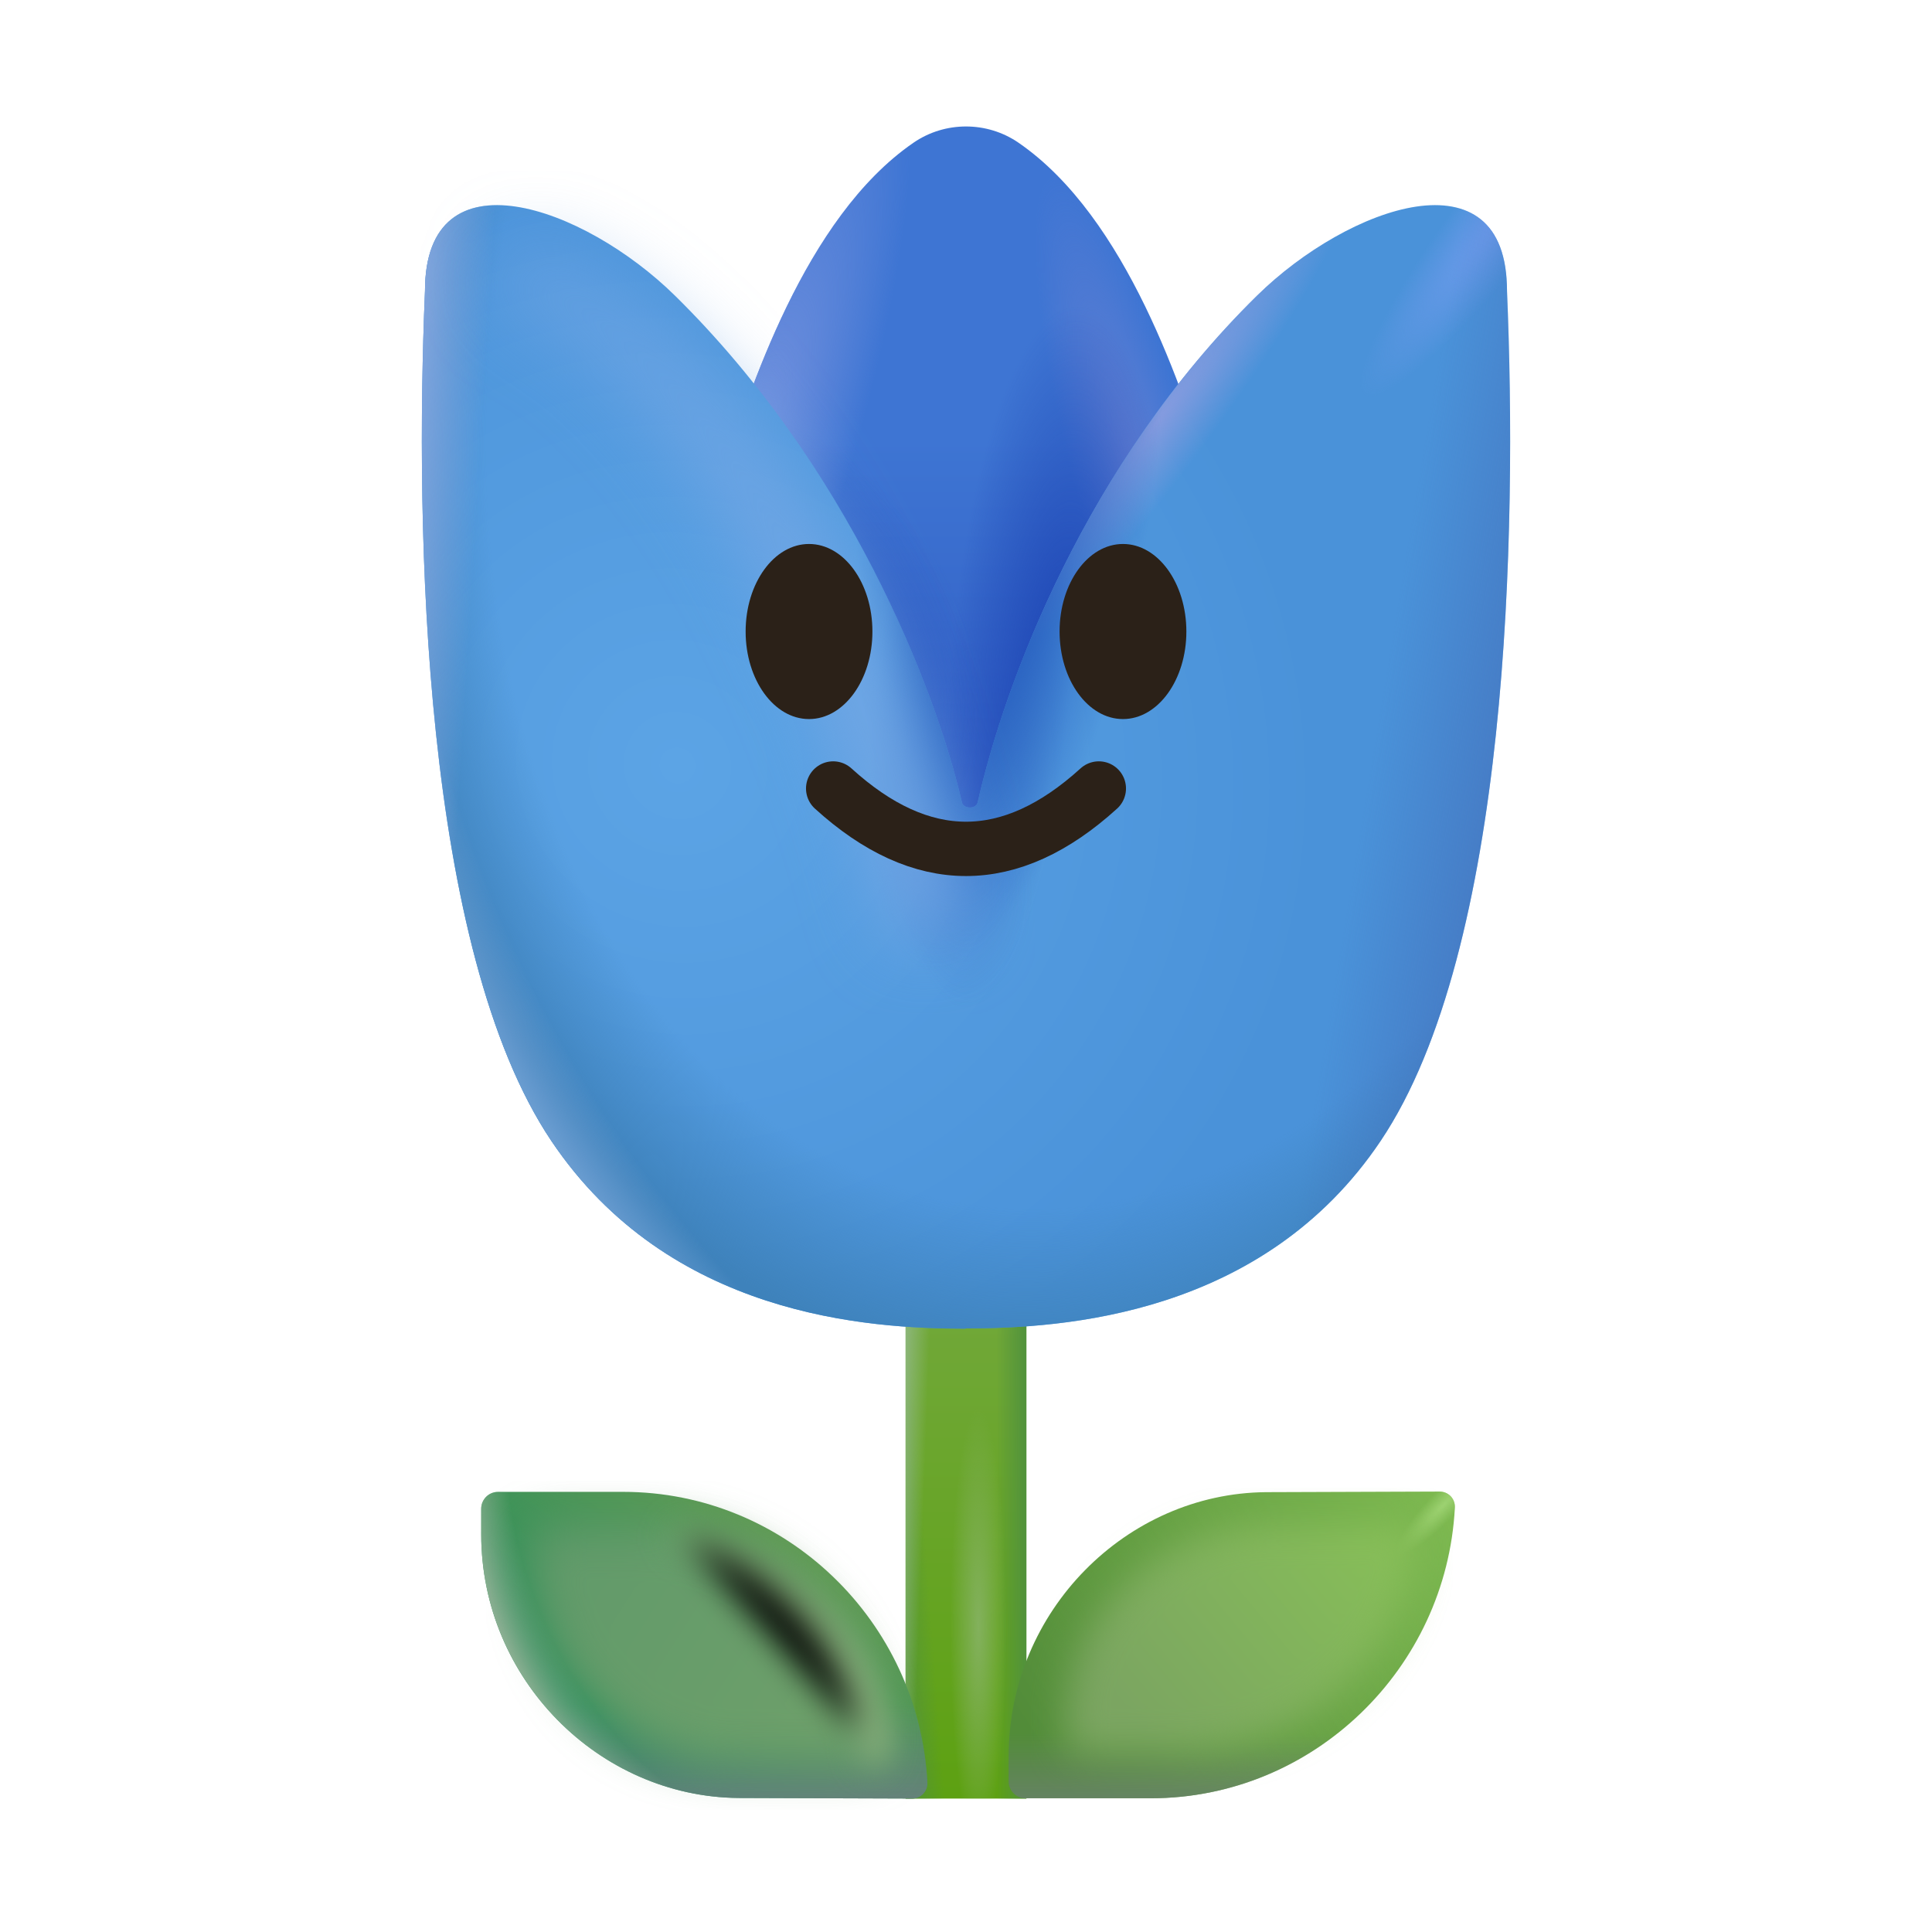
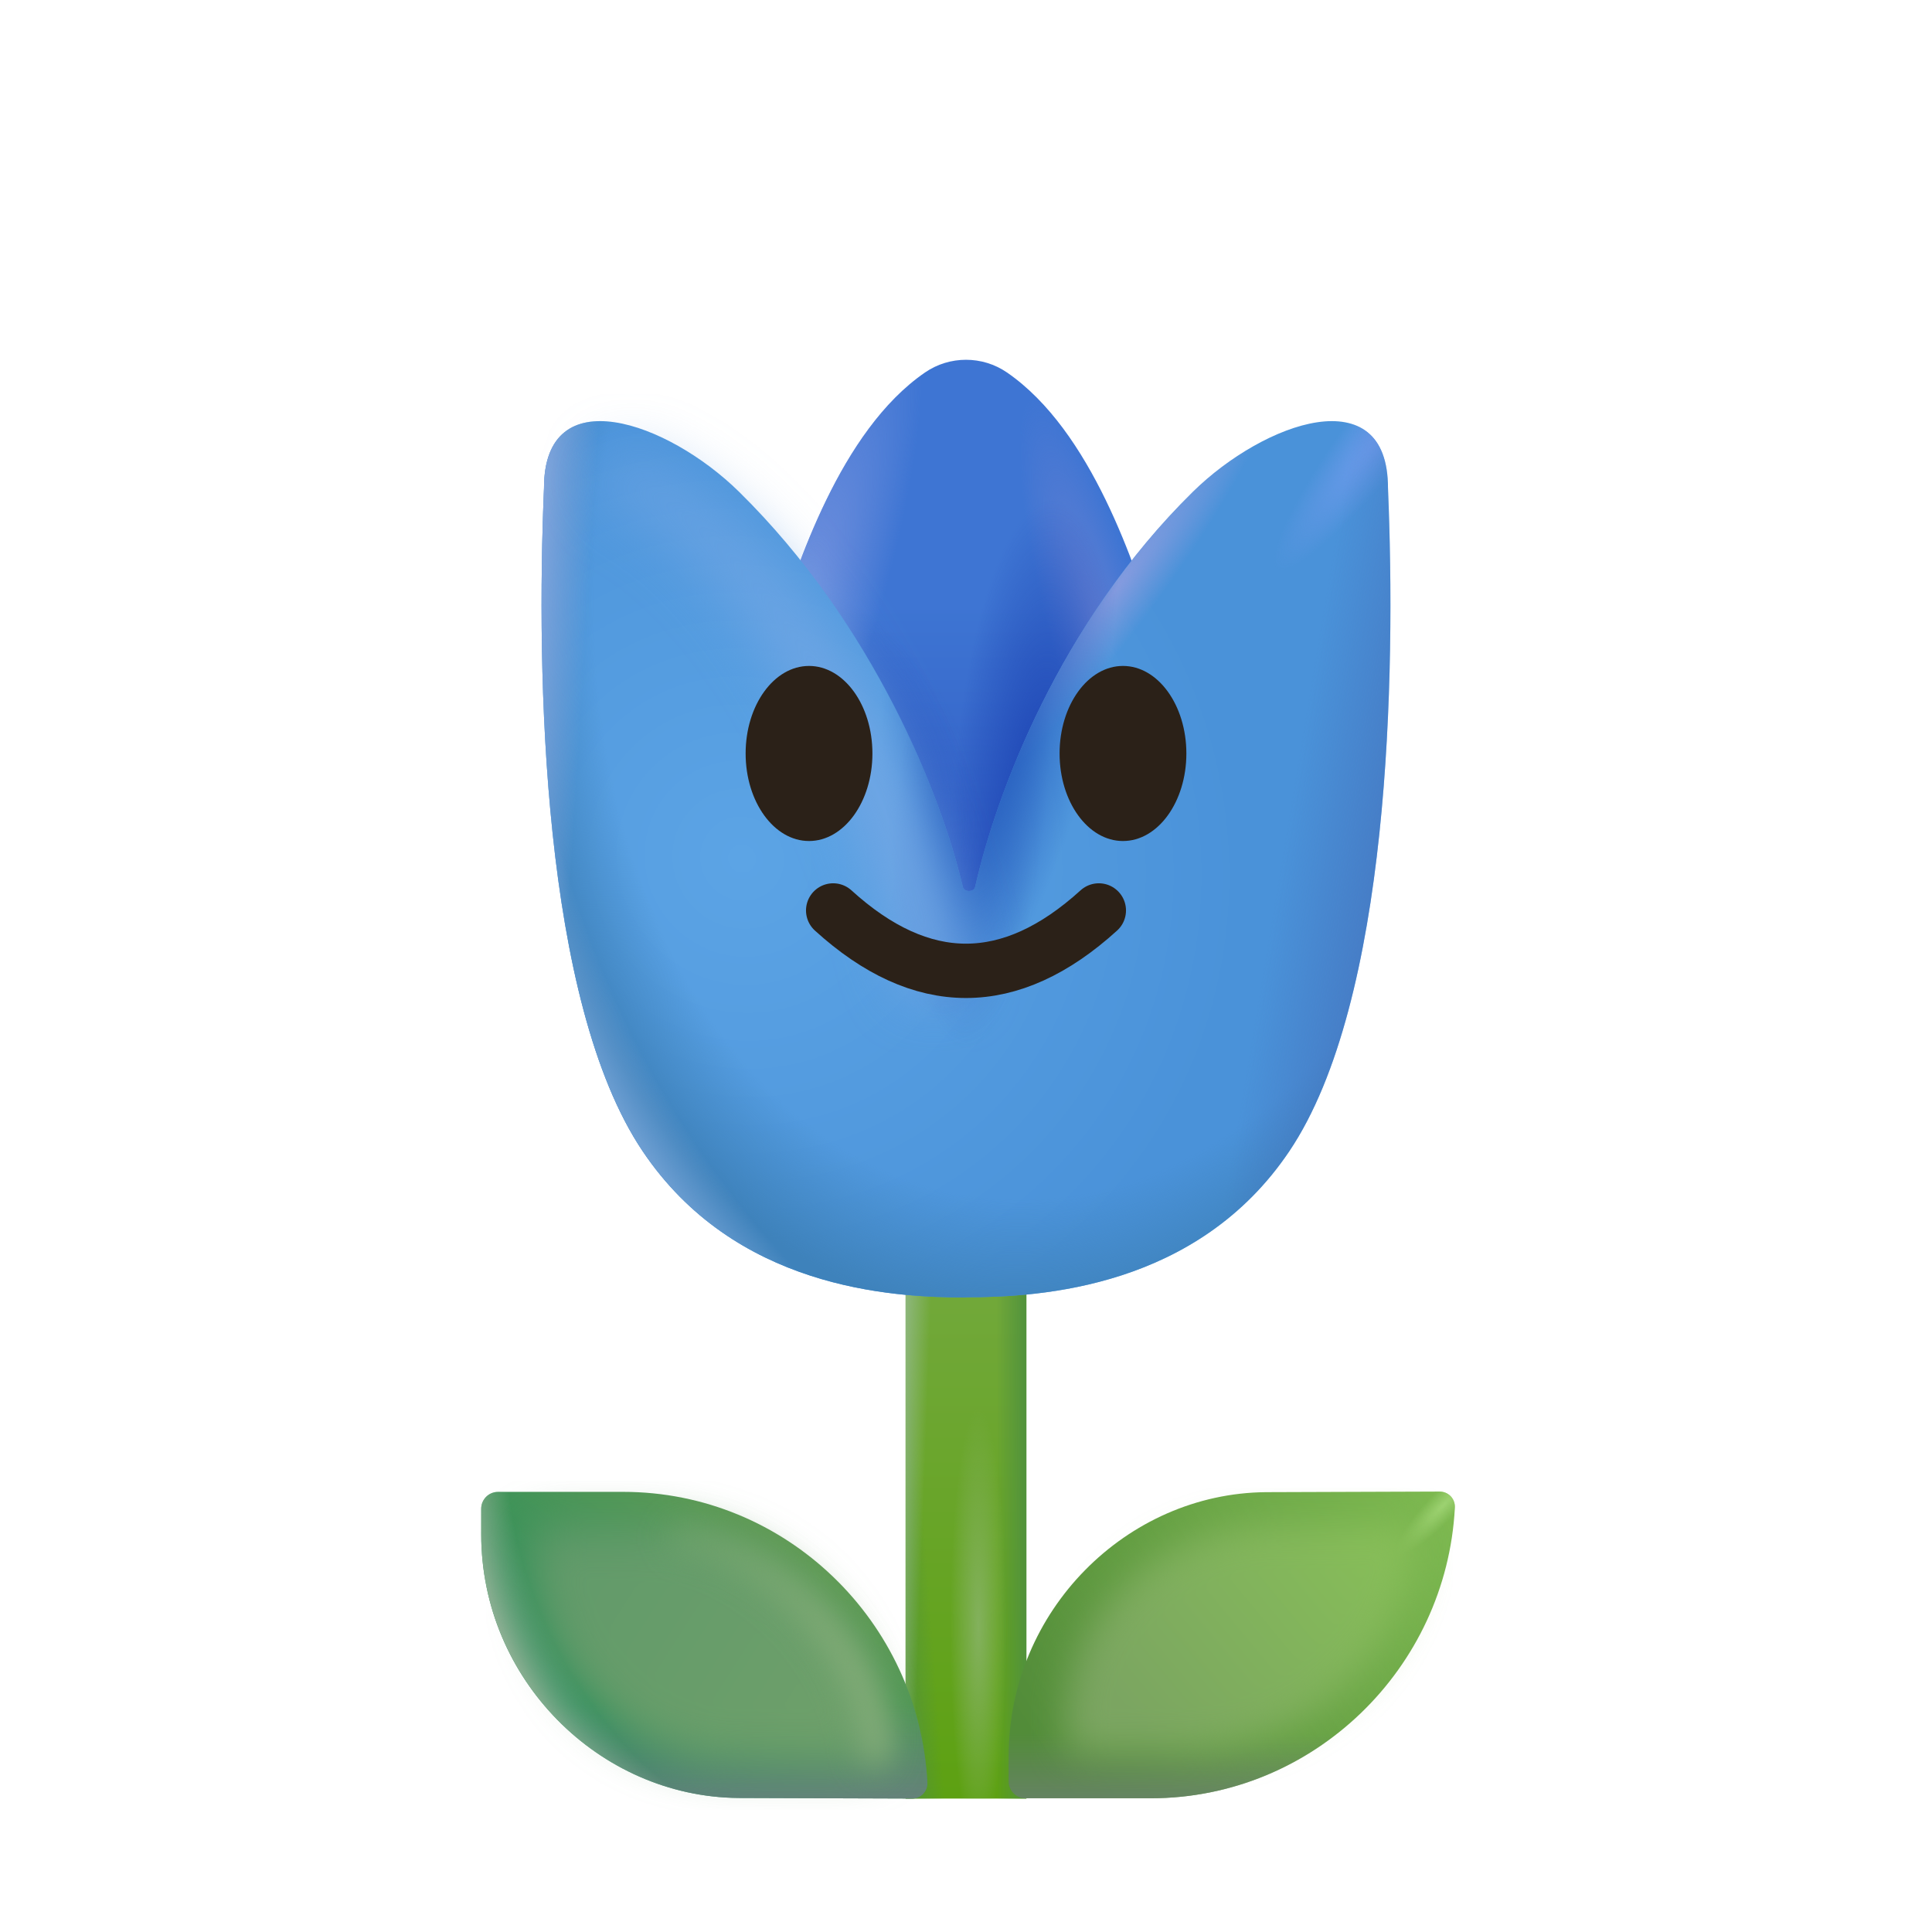
- <svg xmlns="http://www.w3.org/2000/svg" viewBox="0 0 32 32">
+ <svg xmlns="http://www.w3.org/2000/svg" viewBox="0 0 32 32" fill="none">
  <defs>
    <filter id="tul-filter0_f_28327_7534" x="8.056" y="24.535" width="7.218" height="5.43" filterUnits="userSpaceOnUse" color-interpolation-filters="sRGB">
      <feFlood flood-opacity="0" result="BackgroundImageFix" />
      <feBlend mode="normal" in="SourceGraphic" in2="BackgroundImageFix" result="shape" />
      <feGaussianBlur stdDeviation="0.375" result="effect1_foregroundBlur_28327_7534" />
    </filter>
    <filter id="tul-filter1_f_28327_7534" x="10.547" y="24.707" width="4.727" height="5.051" filterUnits="userSpaceOnUse" color-interpolation-filters="sRGB">
      <feFlood flood-opacity="0" result="BackgroundImageFix" />
      <feBlend mode="normal" in="SourceGraphic" in2="BackgroundImageFix" result="shape" />
      <feGaussianBlur stdDeviation="0.25" result="effect1_foregroundBlur_28327_7534" />
    </filter>
    <filter id="tul-filter2_f_28327_7534" x="17.067" y="24.644" width="6.997" height="4.988" filterUnits="userSpaceOnUse" color-interpolation-filters="sRGB">
      <feFlood flood-opacity="0" result="BackgroundImageFix" />
      <feBlend mode="normal" in="SourceGraphic" in2="BackgroundImageFix" result="shape" />
      <feGaussianBlur stdDeviation="0.3" result="effect1_foregroundBlur_28327_7534" />
    </filter>
    <filter id="tul-filter3_f_28327_7534" x="6.981" y="2.88" width="10.152" height="13.945" filterUnits="userSpaceOnUse" color-interpolation-filters="sRGB">
      <feFlood flood-opacity="0" result="BackgroundImageFix" />
      <feBlend mode="normal" in="SourceGraphic" in2="BackgroundImageFix" result="shape" />
      <feGaussianBlur stdDeviation="0.6" result="effect1_foregroundBlur_28327_7534" />
    </filter>
    <linearGradient id="tul-paint0_linear_28327_7534" x1="16.002" y1="29.795" x2="16.002" y2="20.316" gradientUnits="userSpaceOnUse">
      <stop stop-color="#5DA112" />
      <stop offset="1" stop-color="#74A93F" />
    </linearGradient>
    <linearGradient id="tul-paint1_linear_28327_7534" x1="14.878" y1="27.925" x2="15.503" y2="27.878" gradientUnits="userSpaceOnUse">
      <stop stop-color="#51923C" />
      <stop offset="1" stop-color="#51923C" stop-opacity="0" />
    </linearGradient>
    <linearGradient id="tul-paint2_linear_28327_7534" x1="17" y1="27.972" x2="16.503" y2="27.972" gradientUnits="userSpaceOnUse">
      <stop stop-color="#51923C" />
      <stop offset="1" stop-color="#51923C" stop-opacity="0" />
    </linearGradient>
    <linearGradient id="tul-paint3_linear_28327_7534" x1="14.909" y1="23.566" x2="15.347" y2="23.582" gradientUnits="userSpaceOnUse">
      <stop stop-color="#8FB87F" />
      <stop offset="1" stop-color="#8FB87F" stop-opacity="0" />
    </linearGradient>
    <radialGradient id="tul-paint4_radial_28327_7534" cx="0" cy="0" r="1" gradientUnits="userSpaceOnUse" gradientTransform="translate(16.206 26.941) rotate(90) scale(3.625 0.46875)">
      <stop stop-color="#83B15D" />
      <stop offset="1" stop-color="#83B15D" stop-opacity="0" />
    </radialGradient>
    <linearGradient id="tul-paint5_linear_28327_7534" x1="12.508" y1="24.71" x2="8.29" y2="30.421" gradientUnits="userSpaceOnUse">
      <stop offset="0.011" stop-color="#629B53" />
      <stop offset="1" stop-color="#008461" />
      <stop offset="1" stop-color="#4D9055" />
    </linearGradient>
    <linearGradient id="tul-paint6_linear_28327_7534" x1="13.883" y1="30.202" x2="13.883" y2="28.233" gradientUnits="userSpaceOnUse">
      <stop stop-color="#6F7E82" />
      <stop offset="1" stop-color="#6F7E82" stop-opacity="0" />
    </linearGradient>
    <radialGradient id="tul-paint7_radial_28327_7534" cx="0" cy="0" r="1" gradientUnits="userSpaceOnUse" gradientTransform="translate(12.7194 25.0972) rotate(158.54) scale(4.86879 6.63165)">
      <stop offset="0.841" stop-color="#92B196" stop-opacity="0" />
      <stop offset="1" stop-color="#92B196" />
    </radialGradient>
    <linearGradient id="tul-paint8_linear_28327_7534" x1="14.524" y1="28.733" x2="9.258" y2="25.374" gradientUnits="userSpaceOnUse">
      <stop stop-color="#6FA06A" />
      <stop offset="1" stop-color="#619A6A" />
    </linearGradient>
    <linearGradient id="tul-paint9_linear_28327_7534" x1="14.524" y1="27.102" x2="9.727" y2="24.352" gradientUnits="userSpaceOnUse">
      <stop stop-color="#86AD7A" />
      <stop offset="1" stop-color="#86AD7A" stop-opacity="0" />
    </linearGradient>
    <linearGradient id="tul-paint10_linear_28327_7534" x1="17.761" y1="29.785" x2="24.936" y2="25.005" gradientUnits="userSpaceOnUse">
      <stop stop-color="#528C39" />
      <stop offset="1" stop-color="#81BD52" />
    </linearGradient>
    <linearGradient id="tul-paint11_linear_28327_7534" x1="19.198" y1="30.123" x2="19.198" y2="28.717" gradientUnits="userSpaceOnUse">
      <stop stop-color="#6A806E" />
      <stop offset="1" stop-color="#6A806E" stop-opacity="0" />
    </linearGradient>
    <radialGradient id="tul-paint12_radial_28327_7534" cx="0" cy="0" r="1" gradientUnits="userSpaceOnUse" gradientTransform="translate(23.9169 24.9203) rotate(133.898) scale(1.14926 0.24366)">
      <stop stop-color="#9DD271" />
      <stop offset="1" stop-color="#9DD271" stop-opacity="0" />
    </radialGradient>
    <linearGradient id="tul-paint13_linear_28327_7534" x1="22.667" y1="25.244" x2="18.759" y2="28.478" gradientUnits="userSpaceOnUse">
      <stop stop-color="#87BE58" />
      <stop offset="1" stop-color="#7BA561" />
    </linearGradient>
    <linearGradient id="tul-paint14_linear_28327_7534" x1="16.264" y1="7.312" x2="16.264" y2="22.562" gradientUnits="userSpaceOnUse">
      <stop stop-color="#3E75D3" />
      <stop offset="1" stop-color="#1D38AD" />
    </linearGradient>
    <radialGradient id="tul-paint15_radial_28327_7534" cx="0" cy="0" r="1" gradientUnits="userSpaceOnUse" gradientTransform="translate(18.92 8.28601) rotate(164.544) scale(1.03752 5.55677)">
      <stop stop-color="#6580D3" />
      <stop offset="1" stop-color="#6580D3" stop-opacity="0" />
    </radialGradient>
    <radialGradient id="tul-paint16_radial_28327_7534" cx="0" cy="0" r="1" gradientUnits="userSpaceOnUse" gradientTransform="translate(17.6075 12.0625) rotate(-87.9454) scale(6.97323 1.92281)">
      <stop offset="0.146" stop-color="#1E46B5" />
      <stop offset="1" stop-color="#1E46B5" stop-opacity="0" />
    </radialGradient>
    <radialGradient id="tul-paint17_radial_28327_7534" cx="0" cy="0" r="1" gradientUnits="userSpaceOnUse" gradientTransform="translate(12.295 10.7813) rotate(-37.5479) scale(5.28162 6.92193)">
      <stop stop-color="#1E46B5" />
      <stop offset="0.668" stop-color="#1E46B5" stop-opacity="0" />
    </radialGradient>
    <radialGradient id="tul-paint18_radial_28327_7534" cx="0" cy="0" r="1" gradientUnits="userSpaceOnUse" gradientTransform="translate(11.8906 8.9375) rotate(18.7786) scale(1.74737 8.4415)">
      <stop stop-color="#7E97E0" />
      <stop offset="1" stop-color="#7E97E0" stop-opacity="0" />
    </radialGradient>
    <radialGradient id="tul-paint19_radial_28327_7534" cx="0" cy="0" r="1" gradientUnits="userSpaceOnUse" gradientTransform="translate(11.2325 12.7421) rotate(44.3281) scale(10.8339 10.4937)">
      <stop stop-color="#5CA4E5" />
      <stop offset="1" stop-color="#4A92D9" />
    </radialGradient>
    <radialGradient id="tul-paint20_radial_28327_7534" cx="0" cy="0" r="1" gradientUnits="userSpaceOnUse" gradientTransform="translate(17.9825 6.12498) rotate(96.9031) scale(16.4946 11.6565)">
      <stop offset="0.844" stop-color="#3E82BB" stop-opacity="0" />
      <stop offset="1" stop-color="#3E82BB" />
    </radialGradient>
    <radialGradient id="tul-paint21_radial_28327_7534" cx="0" cy="0" r="1" gradientUnits="userSpaceOnUse" gradientTransform="translate(16 8.81248) rotate(90) scale(7.9375 1.82689)">
      <stop stop-color="#2C5EBC" />
      <stop offset="1" stop-color="#2C5EBC" stop-opacity="0" />
    </radialGradient>
    <radialGradient id="tul-paint22_radial_28327_7534" cx="0" cy="0" r="1" gradientUnits="userSpaceOnUse" gradientTransform="translate(19.1511 7.03929) rotate(-53.3035) scale(5.50989 0.864094)">
      <stop stop-color="#859BDF" />
      <stop offset="1" stop-color="#859BDF" stop-opacity="0" />
    </radialGradient>
    <radialGradient id="tul-paint23_radial_28327_7534" cx="0" cy="0" r="1" gradientUnits="userSpaceOnUse" gradientTransform="translate(25.778 7.9979) rotate(149.81) scale(20.6375 21.9671)">
      <stop offset="0.913" stop-color="#86ADDE" stop-opacity="0" />
      <stop offset="0.989" stop-color="#86ADDE" />
    </radialGradient>
    <radialGradient id="tul-paint24_radial_28327_7534" cx="0" cy="0" r="1" gradientUnits="userSpaceOnUse" gradientTransform="translate(25.0126 3.43738) rotate(127.534) scale(3.96258 0.719317)">
      <stop stop-color="#6F9BEC" />
      <stop offset="1" stop-color="#6F9BEC" stop-opacity="0" />
    </radialGradient>
    <linearGradient id="tul-paint25_linear_28327_7534" x1="25.67" y1="15.75" x2="22.295" y2="15.188" gradientUnits="userSpaceOnUse">
      <stop stop-color="#436FBA" />
      <stop offset="1" stop-color="#436FBA" stop-opacity="0" />
    </linearGradient>
    <linearGradient id="tul-paint26_linear_28327_7534" x1="6.389" y1="8.062" x2="7.92" y2="8.156" gradientUnits="userSpaceOnUse">
      <stop stop-color="#98AFE5" />
      <stop offset="1" stop-color="#98AFE5" stop-opacity="0" />
    </linearGradient>
    <radialGradient id="tul-paint27_radial_28327_7534" cx="0" cy="0" r="1" gradientUnits="userSpaceOnUse" gradientTransform="translate(16.8262 9.62498) rotate(102.733) scale(6.66387 1.98921)">
      <stop stop-color="#245BBE" />
      <stop offset="1" stop-color="#245BBE" stop-opacity="0" />
    </radialGradient>
    <linearGradient id="tul-paint28_linear_28327_7534" x1="12.932" y1="10.457" x2="3.472" y2="-1.296" gradientUnits="userSpaceOnUse">
      <stop stop-color="#73A7E5" />
      <stop offset="1" stop-color="#73A7E5" stop-opacity="0" />
    </linearGradient>
  </defs>
  <path d="M17 19.66H15V29.79H17V19.66Z" fill="url(#tul-paint0_linear_28327_7534)" />
  <path d="M17 19.66H15V29.79H17V19.66Z" fill="url(#tul-paint1_linear_28327_7534)" />
  <path d="M17 19.66H15V29.79H17V19.66Z" fill="url(#tul-paint2_linear_28327_7534)" />
  <path d="M17 19.66H15V29.79H17V19.66Z" fill="url(#tul-paint3_linear_28327_7534)" />
  <path d="M17 19.66H15V29.79H17V19.66Z" fill="url(#tul-paint4_radial_28327_7534)" />
  <path d="M7.97 25.41C7.97 27.81 9.92 29.76 12.23 29.78L15.11 29.79C15.25 29.79 15.37 29.67 15.36 29.52C15.22 26.86 13.02 24.71 10.32 24.71H8.25C8.09 24.71 7.97 24.84 7.97 24.99V25.41Z" fill="url(#tul-paint5_linear_28327_7534)" />
  <path d="M7.97 25.41C7.97 27.81 9.92 29.76 12.23 29.78L15.11 29.79C15.25 29.79 15.37 29.67 15.36 29.52C15.22 26.86 13.02 24.71 10.32 24.71H8.25C8.09 24.71 7.97 24.84 7.97 24.99V25.41Z" fill="url(#tul-paint6_linear_28327_7534)" />
  <path d="M7.97 25.41C7.97 27.81 9.92 29.76 12.23 29.78L15.11 29.79C15.25 29.79 15.37 29.67 15.36 29.52C15.22 26.86 13.02 24.71 10.32 24.71H8.25C8.09 24.71 7.97 24.84 7.97 24.99V25.41Z" fill="url(#tul-paint7_radial_28327_7534)" />
  <g filter="url(#tul-filter0_f_28327_7534)">
    <path d="M8.806 25.826C8.806 27.683 10.315 29.192 12.102 29.207L14.33 29.215C14.438 29.215 14.531 29.122 14.524 29.006C14.415 26.948 12.713 25.285 10.624 25.285H9.023C8.899 25.285 8.806 25.386 8.806 25.502V25.826Z" fill="url(#tul-paint8_linear_28327_7534)" />
  </g>
  <g filter="url(#tul-filter1_f_28327_7534)">
    <path d="M11.297 25.457C12.454 25.613 14.337 26.97 14.524 29.008" stroke="url(#tul-paint9_linear_28327_7534)" stroke-width="0.5" stroke-linecap="round" />
  </g>
  <path d="M16.707 29.085C16.707 26.685 18.657 24.735 20.967 24.715L23.847 24.705C23.987 24.705 24.107 24.825 24.097 24.975C23.957 27.635 21.757 29.785 19.057 29.785H16.987C16.827 29.785 16.707 29.655 16.707 29.505V29.085Z" fill="url(#tul-paint10_linear_28327_7534)" />
  <path d="M16.707 29.085C16.707 26.685 18.657 24.735 20.967 24.715L23.847 24.705C23.987 24.705 24.107 24.825 24.097 24.975C23.957 27.635 21.757 29.785 19.057 29.785H16.987C16.827 29.785 16.707 29.655 16.707 29.505V29.085Z" fill="url(#tul-paint11_linear_28327_7534)" />
  <path d="M16.707 29.085C16.707 26.685 18.657 24.735 20.967 24.715L23.847 24.705C23.987 24.705 24.107 24.825 24.097 24.975C23.957 27.635 21.757 29.785 19.057 29.785H16.987C16.827 29.785 16.707 29.655 16.707 29.505V29.085Z" fill="url(#tul-paint12_radial_28327_7534)" />
  <g filter="url(#tul-filter2_f_28327_7534)">
    <path d="M17.667 28.51C17.667 26.721 19.196 25.267 21.008 25.252L23.267 25.244C23.377 25.244 23.471 25.334 23.463 25.445C23.354 27.429 21.628 29.032 19.51 29.032H17.887C17.761 29.032 17.667 28.935 17.667 28.824V28.51Z" fill="url(#tul-paint13_linear_28327_7534)" />
  </g>
-   <g transform="translate(16 19.66) scale(1.000) translate(-16 -19.7)">
+   <g transform="translate(16 19.66) scale(0.780) translate(-16 -19.7)">
    <path d="M11.957 7.933C12.403 6.537 13.326 3.645 15.13 2.404C15.652 2.045 16.348 2.045 16.87 2.404C18.674 3.645 19.597 6.537 20.043 7.933C20.066 8.007 20.088 8.076 20.109 8.141L16 14.438L11.891 8.141C11.912 8.076 11.934 8.007 11.957 7.933Z" fill="url(#tul-paint14_linear_28327_7534)" />
    <path d="M11.957 7.933C12.403 6.537 13.326 3.645 15.13 2.404C15.652 2.045 16.348 2.045 16.87 2.404C18.674 3.645 19.597 6.537 20.043 7.933C20.066 8.007 20.088 8.076 20.109 8.141L16 14.438L11.891 8.141C11.912 8.076 11.934 8.007 11.957 7.933Z" fill="url(#tul-paint15_radial_28327_7534)" />
    <path d="M11.957 7.933C12.403 6.537 13.326 3.645 15.13 2.404C15.652 2.045 16.348 2.045 16.87 2.404C18.674 3.645 19.597 6.537 20.043 7.933C20.066 8.007 20.088 8.076 20.109 8.141L16 14.438L11.891 8.141C11.912 8.076 11.934 8.007 11.957 7.933Z" fill="url(#tul-paint16_radial_28327_7534)" />
    <path d="M11.957 7.933C12.403 6.537 13.326 3.645 15.13 2.404C15.652 2.045 16.348 2.045 16.87 2.404C18.674 3.645 19.597 6.537 20.043 7.933C20.066 8.007 20.088 8.076 20.109 8.141L16 14.438L11.891 8.141C11.912 8.076 11.934 8.007 11.957 7.933Z" fill="url(#tul-paint17_radial_28327_7534)" />
    <path d="M11.957 7.933C12.403 6.537 13.326 3.645 15.13 2.404C15.652 2.045 16.348 2.045 16.87 2.404C18.674 3.645 19.597 6.537 20.043 7.933C20.066 8.007 20.088 8.076 20.109 8.141L16 14.438L11.891 8.141C11.912 8.076 11.934 8.007 11.957 7.933Z" fill="url(#tul-paint18_radial_28327_7534)" />
    <path d="M24.961 4.859C25.128 8.828 25.004 15.758 22.867 18.938C20.921 21.834 17.608 22.042 15.992 22.043L15.992 22.047C14.383 22.047 11.086 21.844 9.133 18.938C6.996 15.758 6.872 8.828 7.039 4.859C7.039 2.516 9.668 3.45 11.18 4.937C14.043 7.754 15.477 11.382 15.933 13.331C15.959 13.443 16.167 13.443 16.193 13.331C16.64 11.356 17.986 7.725 20.82 4.937C22.332 3.45 24.961 2.516 24.961 4.859Z" fill="url(#tul-paint19_radial_28327_7534)" />
    <path d="M24.961 4.859C25.128 8.828 25.004 15.758 22.867 18.938C20.921 21.834 17.608 22.042 15.992 22.043L15.992 22.047C14.383 22.047 11.086 21.844 9.133 18.938C6.996 15.758 6.872 8.828 7.039 4.859C7.039 2.516 9.668 3.45 11.18 4.937C14.043 7.754 15.477 11.382 15.933 13.331C15.959 13.443 16.167 13.443 16.193 13.331C16.64 11.356 17.986 7.725 20.82 4.937C22.332 3.45 24.961 2.516 24.961 4.859Z" fill="url(#tul-paint20_radial_28327_7534)" />
    <path d="M24.961 4.859C25.128 8.828 25.004 15.758 22.867 18.938C20.921 21.834 17.608 22.042 15.992 22.043L15.992 22.047C14.383 22.047 11.086 21.844 9.133 18.938C6.996 15.758 6.872 8.828 7.039 4.859C7.039 2.516 9.668 3.45 11.18 4.937C14.043 7.754 15.477 11.382 15.933 13.331C15.959 13.443 16.167 13.443 16.193 13.331C16.64 11.356 17.986 7.725 20.82 4.937C22.332 3.45 24.961 2.516 24.961 4.859Z" fill="url(#tul-paint21_radial_28327_7534)" />
    <path d="M24.961 4.859C25.128 8.828 25.004 15.758 22.867 18.938C20.921 21.834 17.608 22.042 15.992 22.043L15.992 22.047C14.383 22.047 11.086 21.844 9.133 18.938C6.996 15.758 6.872 8.828 7.039 4.859C7.039 2.516 9.668 3.45 11.18 4.937C14.043 7.754 15.477 11.382 15.933 13.331C15.959 13.443 16.167 13.443 16.193 13.331C16.64 11.356 17.986 7.725 20.82 4.937C22.332 3.45 24.961 2.516 24.961 4.859Z" fill="url(#tul-paint22_radial_28327_7534)" />
    <path d="M24.961 4.859C25.128 8.828 25.004 15.758 22.867 18.938C20.921 21.834 17.608 22.042 15.992 22.043L15.992 22.047C14.383 22.047 11.086 21.844 9.133 18.938C6.996 15.758 6.872 8.828 7.039 4.859C7.039 2.516 9.668 3.45 11.18 4.937C14.043 7.754 15.477 11.382 15.933 13.331C15.959 13.443 16.167 13.443 16.193 13.331C16.64 11.356 17.986 7.725 20.82 4.937C22.332 3.45 24.961 2.516 24.961 4.859Z" fill="url(#tul-paint23_radial_28327_7534)" />
    <path d="M24.961 4.859C25.128 8.828 25.004 15.758 22.867 18.938C20.921 21.834 17.608 22.042 15.992 22.043L15.992 22.047C14.383 22.047 11.086 21.844 9.133 18.938C6.996 15.758 6.872 8.828 7.039 4.859C7.039 2.516 9.668 3.45 11.18 4.937C14.043 7.754 15.477 11.382 15.933 13.331C15.959 13.443 16.167 13.443 16.193 13.331C16.64 11.356 17.986 7.725 20.82 4.937C22.332 3.45 24.961 2.516 24.961 4.859Z" fill="url(#tul-paint24_radial_28327_7534)" />
    <path d="M24.961 4.859C25.128 8.828 25.004 15.758 22.867 18.938C20.921 21.834 17.608 22.042 15.992 22.043L15.992 22.047C14.383 22.047 11.086 21.844 9.133 18.938C6.996 15.758 6.872 8.828 7.039 4.859C7.039 2.516 9.668 3.45 11.18 4.937C14.043 7.754 15.477 11.382 15.933 13.331C15.959 13.443 16.167 13.443 16.193 13.331C16.64 11.356 17.986 7.725 20.82 4.937C22.332 3.45 24.961 2.516 24.961 4.859Z" fill="url(#tul-paint25_linear_28327_7534)" />
    <path d="M24.961 4.859C25.128 8.828 25.004 15.758 22.867 18.938C20.921 21.834 17.608 22.042 15.992 22.043L15.992 22.047C14.383 22.047 11.086 21.844 9.133 18.938C6.996 15.758 6.872 8.828 7.039 4.859C7.039 2.516 9.668 3.45 11.18 4.937C14.043 7.754 15.477 11.382 15.933 13.331C15.959 13.443 16.167 13.443 16.193 13.331C16.64 11.356 17.986 7.725 20.82 4.937C22.332 3.45 24.961 2.516 24.961 4.859Z" fill="url(#tul-paint26_linear_28327_7534)" />
    <path d="M24.961 4.859C25.128 8.828 25.004 15.758 22.867 18.938C20.921 21.834 17.608 22.042 15.992 22.043L15.992 22.047C14.383 22.047 11.086 21.844 9.133 18.938C6.996 15.758 6.872 8.828 7.039 4.859C7.039 2.516 9.668 3.45 11.18 4.937C14.043 7.754 15.477 11.382 15.933 13.331C15.959 13.443 16.167 13.443 16.193 13.331C16.64 11.356 17.986 7.725 20.82 4.937C22.332 3.45 24.961 2.516 24.961 4.859Z" fill="url(#tul-paint27_radial_28327_7534)" />
    <g filter="url(#tul-filter3_f_28327_7534)">
      <path d="M9.016 4.116C8.691 4.001 8.333 4.171 8.218 4.496C8.102 4.821 8.272 5.179 8.597 5.294L9.016 4.116ZM14.7 15.144C14.779 15.48 15.116 15.688 15.452 15.608C15.788 15.529 15.996 15.192 15.916 14.856L14.7 15.144ZM8.597 5.294C9.361 5.566 10.526 6.471 11.699 8.137C12.858 9.782 13.983 12.115 14.7 15.144L15.916 14.856C15.166 11.683 13.978 9.202 12.722 7.417C11.479 5.653 10.127 4.512 9.016 4.116L8.597 5.294Z" fill="url(#tul-paint28_linear_28327_7534)" />
    </g>
  </g>
  <g fill="#2B2118">
-     <ellipse cx="13.40" cy="10.46" rx="1.05" ry="1.45" />
-     <ellipse cx="18.60" cy="10.46" rx="1.05" ry="1.45" />
-     <path d="M13.80 13.06Q16.00 15.06 18.20 13.06" stroke="#2B2118" stroke-width="0.9" fill="none" stroke-linecap="round" />
+     <ellipse cx="13.40" cy="12.48" rx="1.05" ry="1.45" />
+     <ellipse cx="18.60" cy="12.48" rx="1.05" ry="1.45" />
+     <path d="M13.80 15.08Q16.00 17.08 18.20 15.08" stroke="#2B2118" stroke-width="0.9" fill="none" stroke-linecap="round" />
  </g>
</svg>
